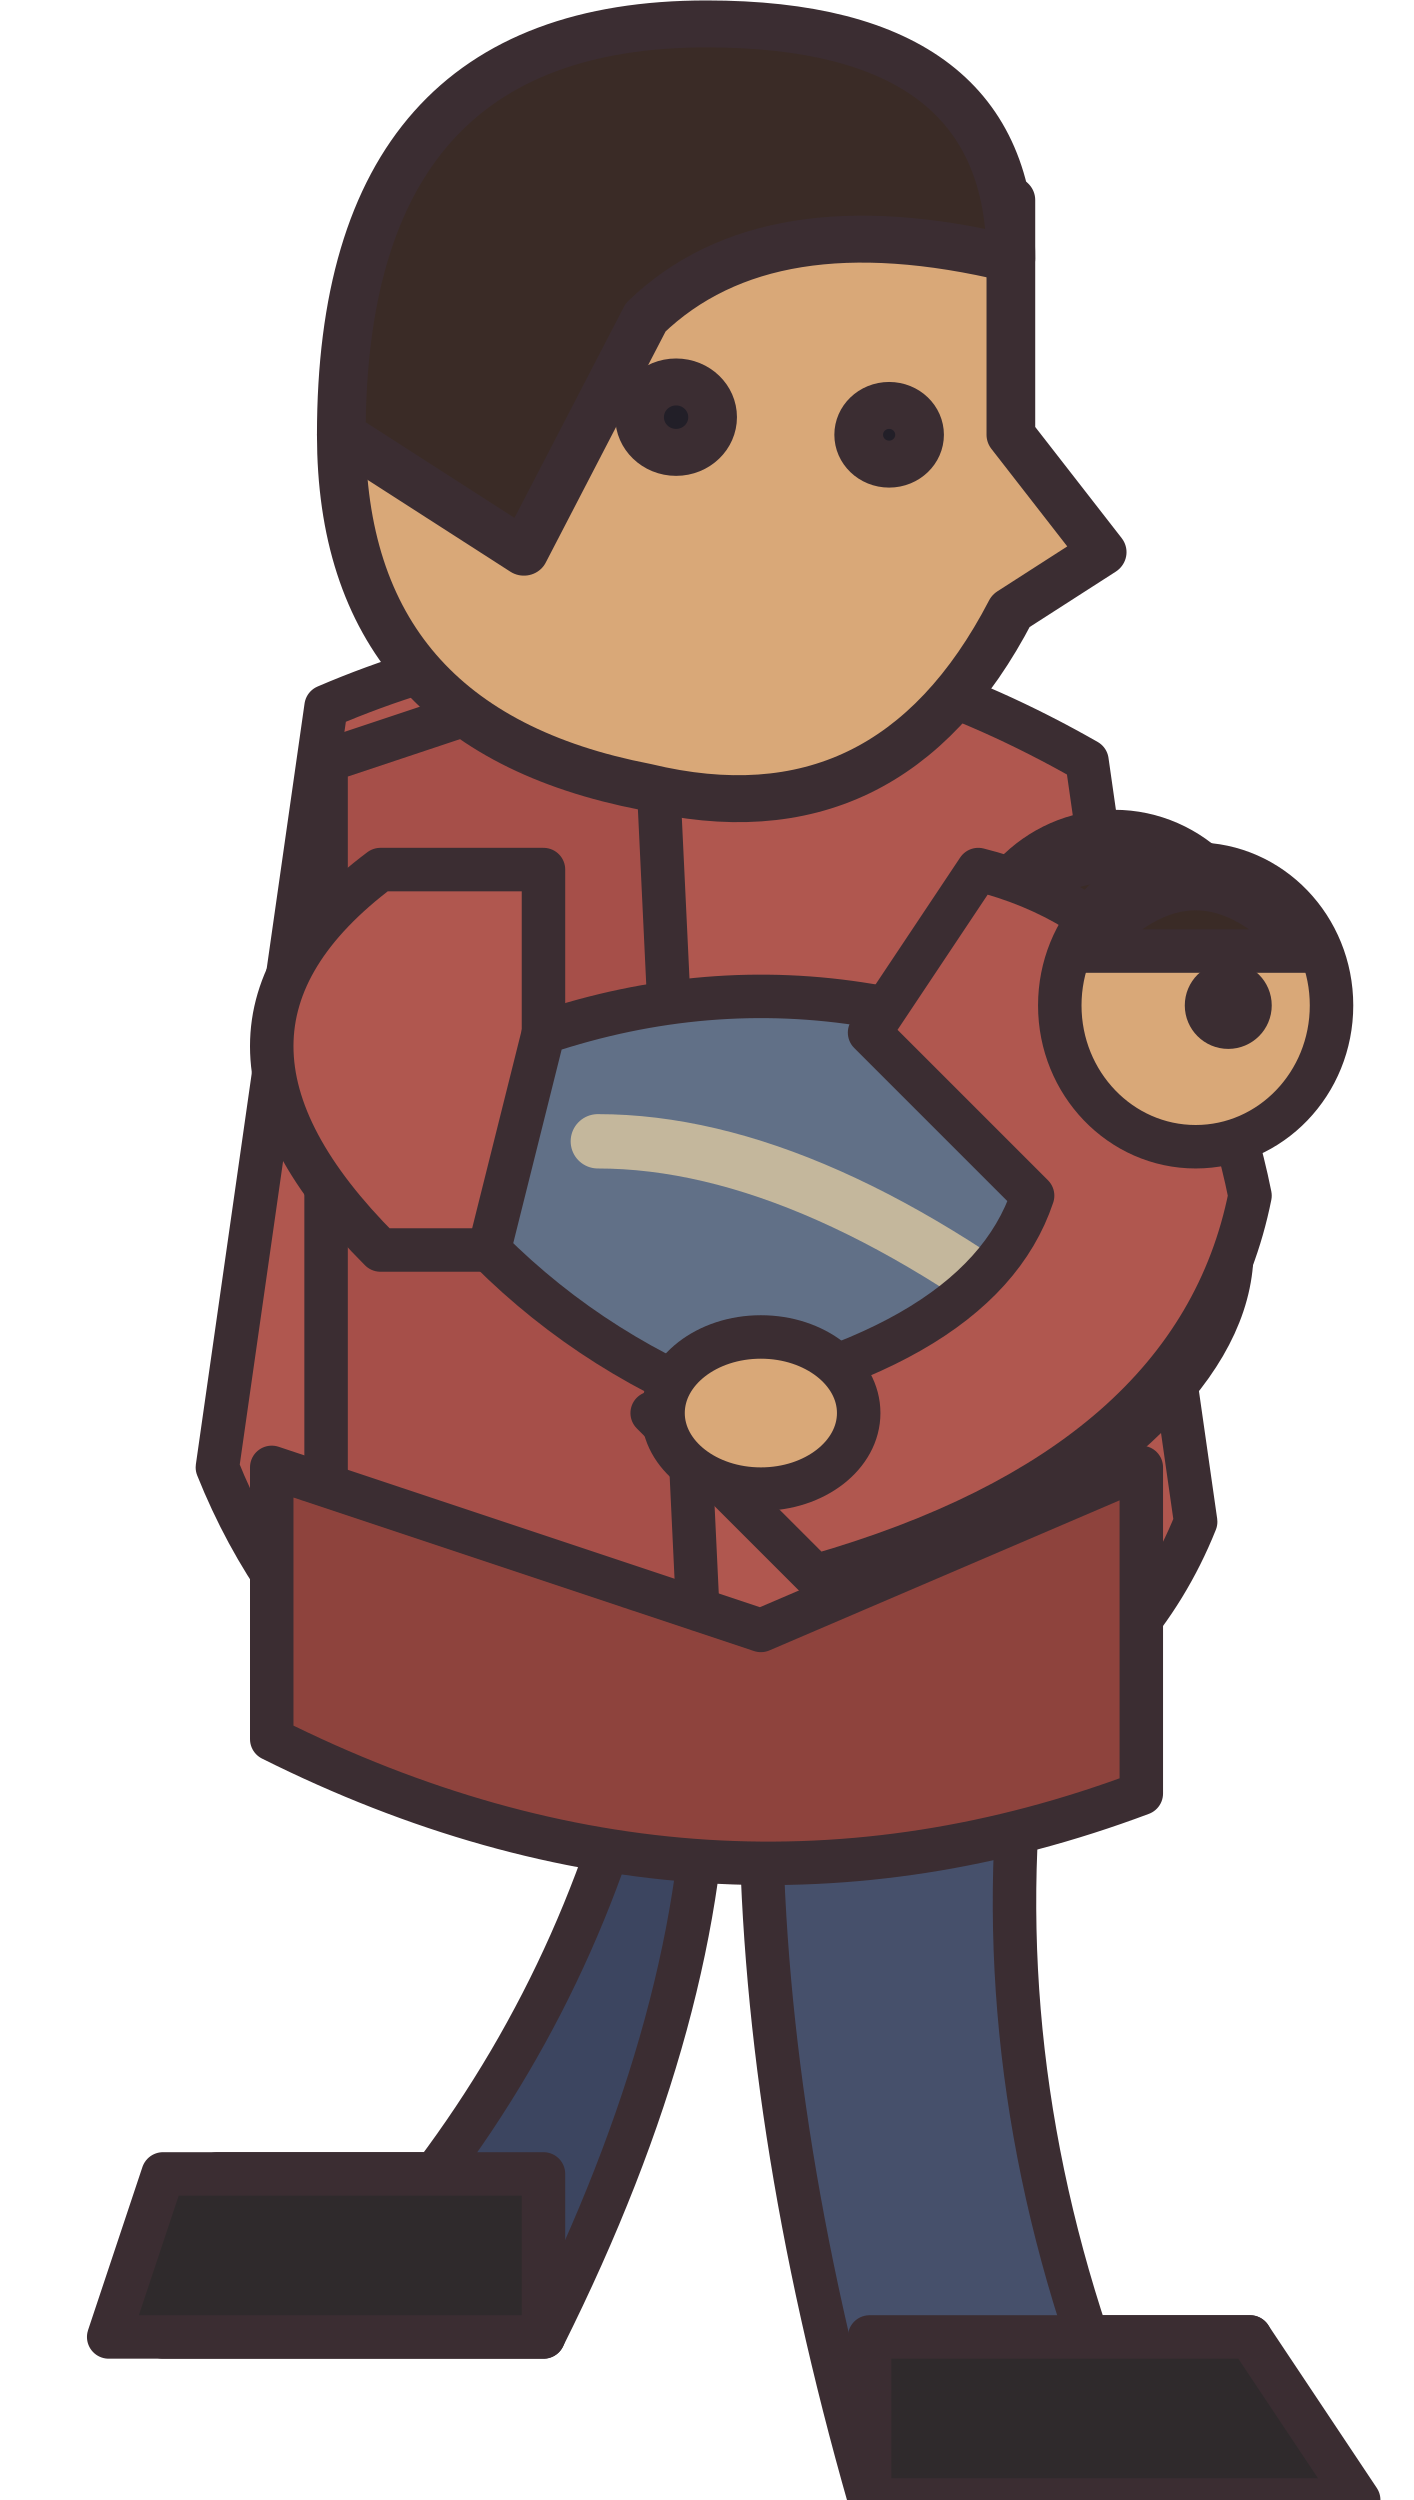
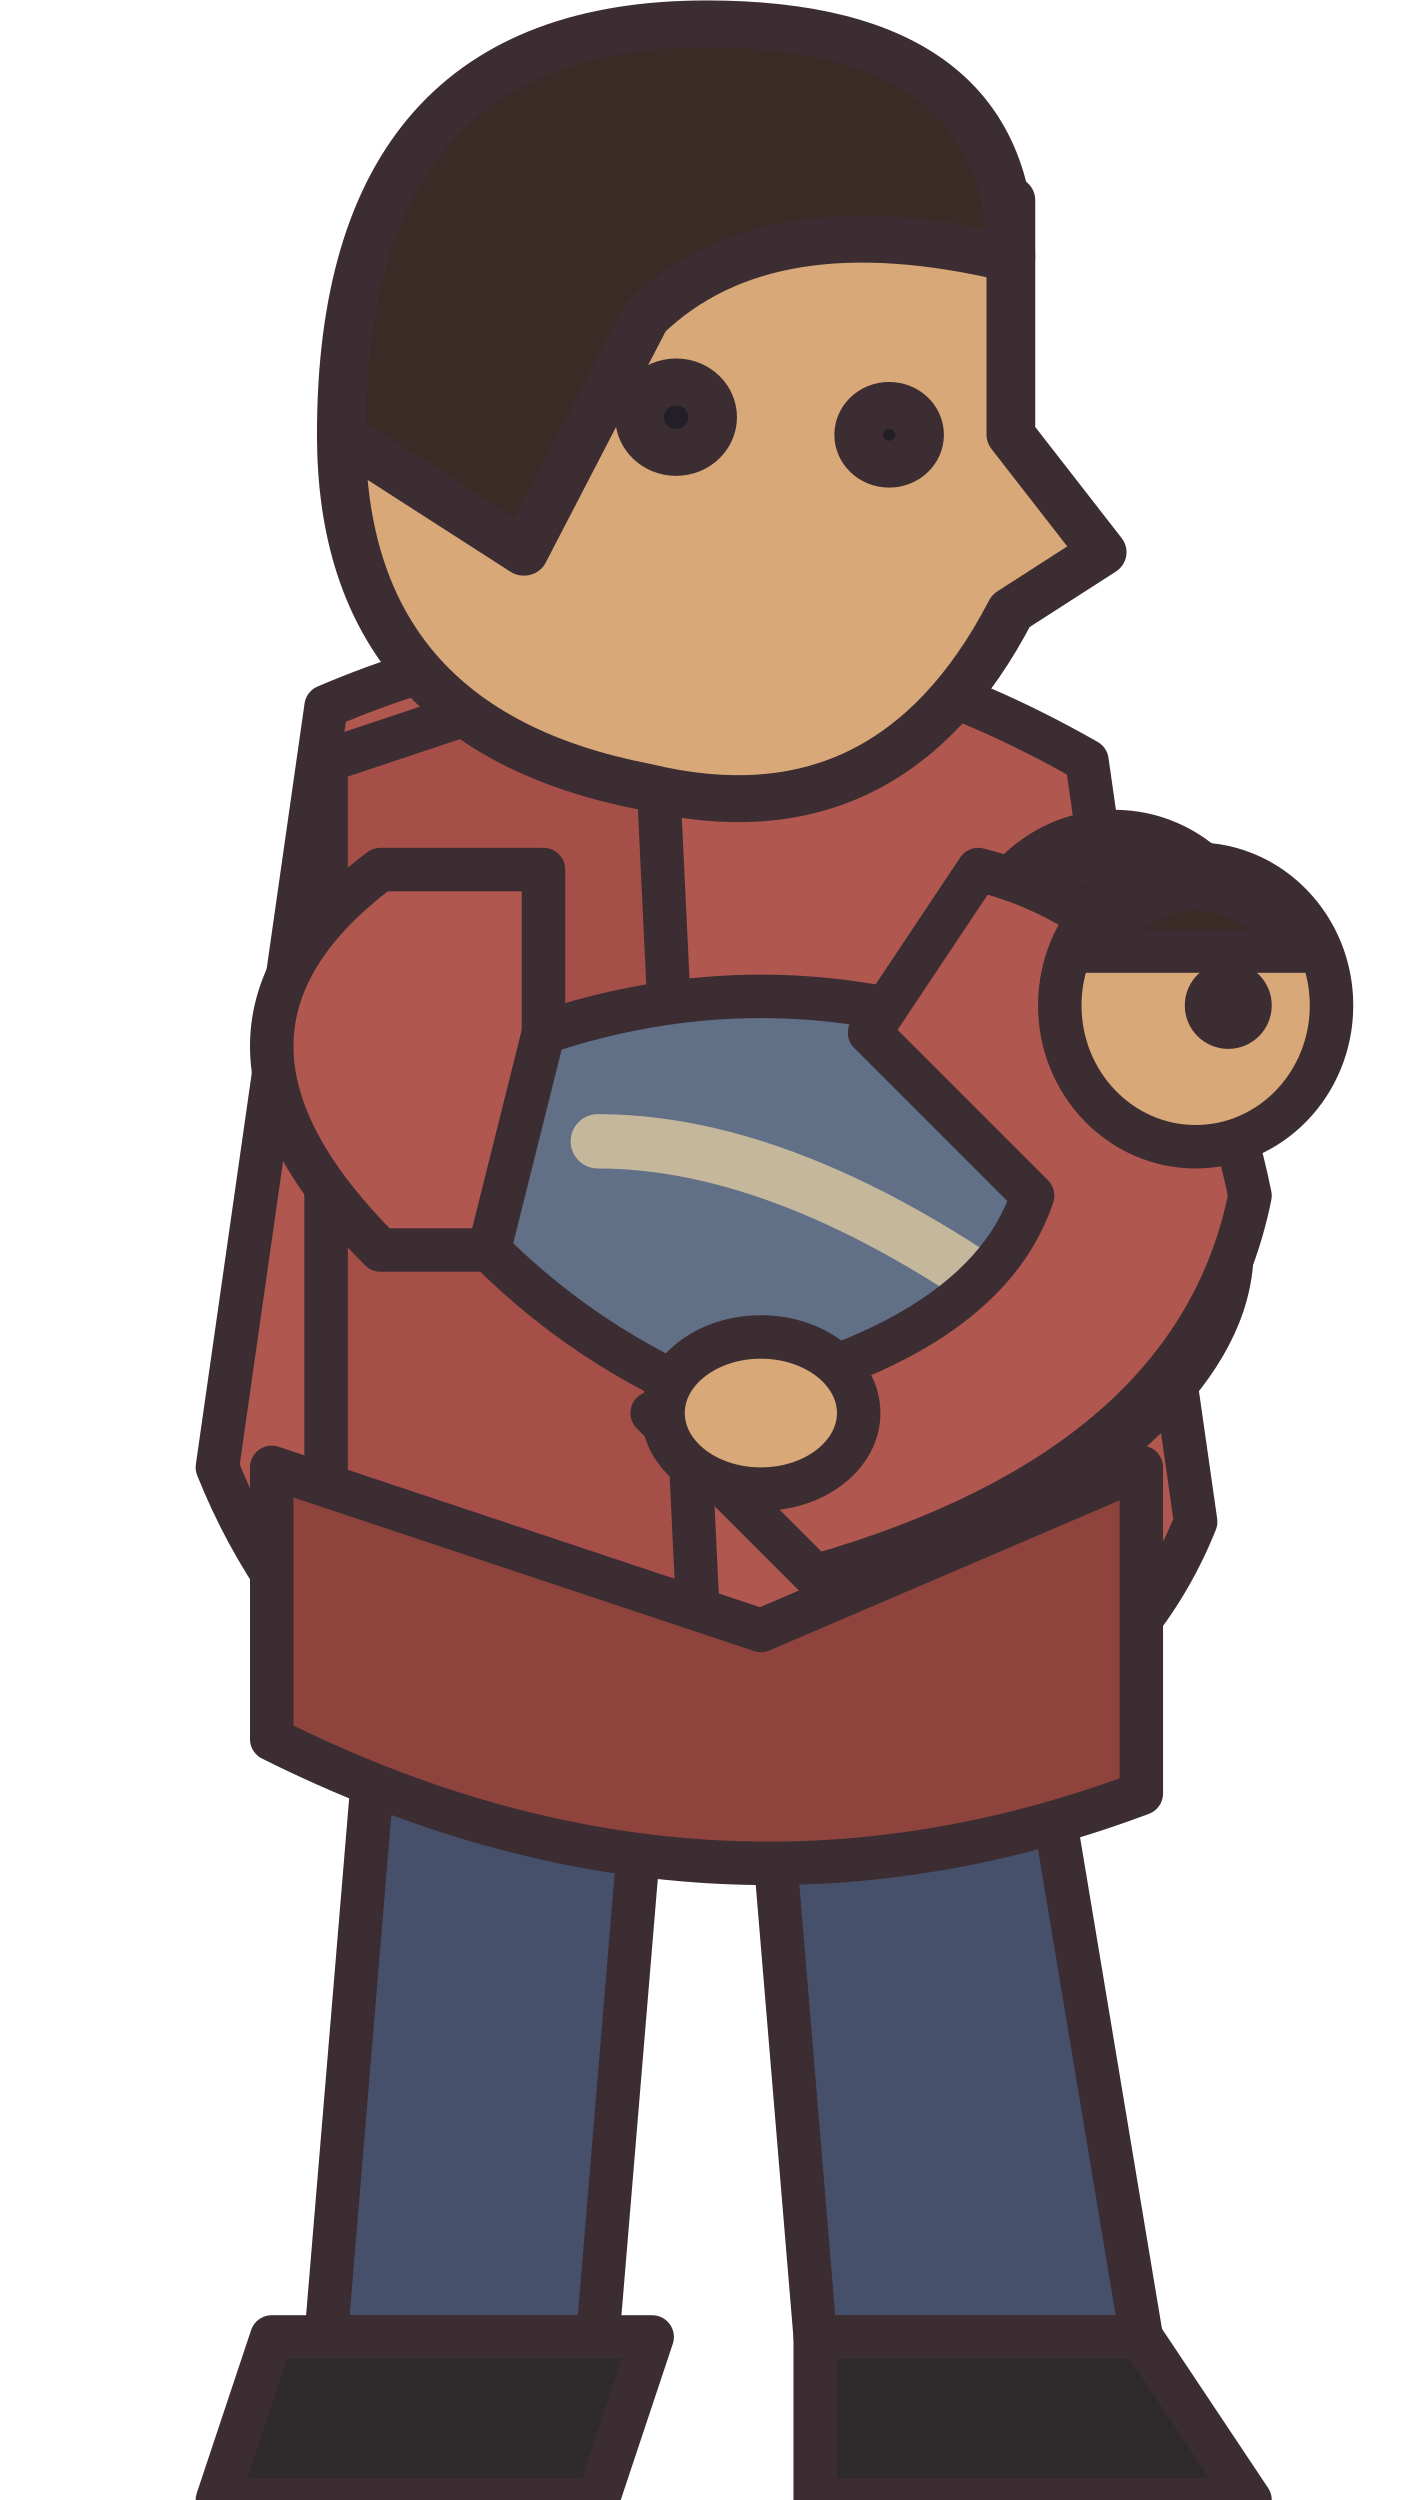
<svg xmlns="http://www.w3.org/2000/svg" width="26" height="46" viewBox="0 0 26 46" shape-rendering="geometricPrecision" stroke="#3b2d32" stroke-width="0.8" stroke-linejoin="round" stroke-linecap="round">
-   <path d="M7 31 L12 31 Q11 36 8 40 L4 40 L3 43 L10 43 Q13 37 13 32Z" fill="#3c4560" />
-   <path d="M14 31 L19 31 Q18 37 20 43 L23 43 L24 46 L16 46 Q14 39 14 33Z" fill="#46506b" />
-   <path d="M3 40 L10 40 L10 43 L2 43Z M16 43 L23 43 L25 46 L16 46Z" fill="#2f2a2c" />
+   <path d="M7 31 L12 31 L11 43 L6 43Z M14 31 L19 31 L21 43 L15 43Z" fill="#46506b" />
+   <path d="M5 43 L12 43 L11 46 L4 46Z M15 43 L21 43 L23 46 L15 46Z" fill="#2f2a2c" />
  <path d="M6 13 Q13 10 20 14 L22 28 Q20 33 12 34 Q6 32 4 27Z" fill="#b0574f" />
  <path d="M6 14 L12 12 L13 33 L6 31Z" fill="#a64f49" />
  <path d="M5 27 L14 30 L21 27 L21 33 Q13 36 5 32Z" fill="#8e433d" />
  <path d="M7 16 Q3 19 7 23 L19 23 L20 20 L10 20 L10 16Z" fill="#b0574f" />
  <ellipse cx="20" cy="21" rx="1.8" ry="1.4" fill="#d9a878" />
  <path d="M10 19 Q16 17 22 21 Q24 24 20 27 Q13 27 9 23Z" fill="#617087" />
  <path d="M11 21 Q15 21 20 25" fill="none" stroke="#c4b79c" stroke-width="1" />
  <ellipse cx="20.5" cy="18" rx="2.6" ry="2.7" fill="#d9a878" />
  <path d="M18.3 17 Q20.2 14.7 22.7 17Z" fill="#3a2b26" />
  <circle cx="21.3" cy="18" r="0.4" fill="#221f28" />
  <path d="M18 16 Q22 17 23 22 Q22 27 15 29 L12 26 Q18 25 19 22 L16 19Z" fill="#b0574f" />
  <ellipse cx="14" cy="26" rx="1.8" ry="1.4" fill="#d9a878" />
  <ellipse cx="22" cy="18.5" rx="2.5" ry="2.6" fill="#d9a878" />
  <path d="M20 17.5 Q22 15.2 24 17.5Z" fill="#3a2b26" />
  <circle cx="22.6" cy="18.5" r="0.4" fill="#221f28" />
  <g transform="translate(13 8) scale(1.12 1.08)">
    <g transform="translate(0 0)">
      <path d="M-5 -4 Q0 -8 5 -4 L5 0 L6.5 2 L5 3 Q3 7 -1 6 Q-6 5 -6 0Z" fill="#d9a878" />
      <path d="M-6 0 Q-6 -7 0 -7 Q5 -7 5 -3 Q1 -4 -1 -2 L-3 2Z" fill="#3a2b26" />
      <circle cx="3" cy="0" r="0.5" fill="#221f28" />
      <circle cx="-0.5" cy="-0.3" r="0.6" fill="#221f28" />
    </g>
  </g>
</svg>
